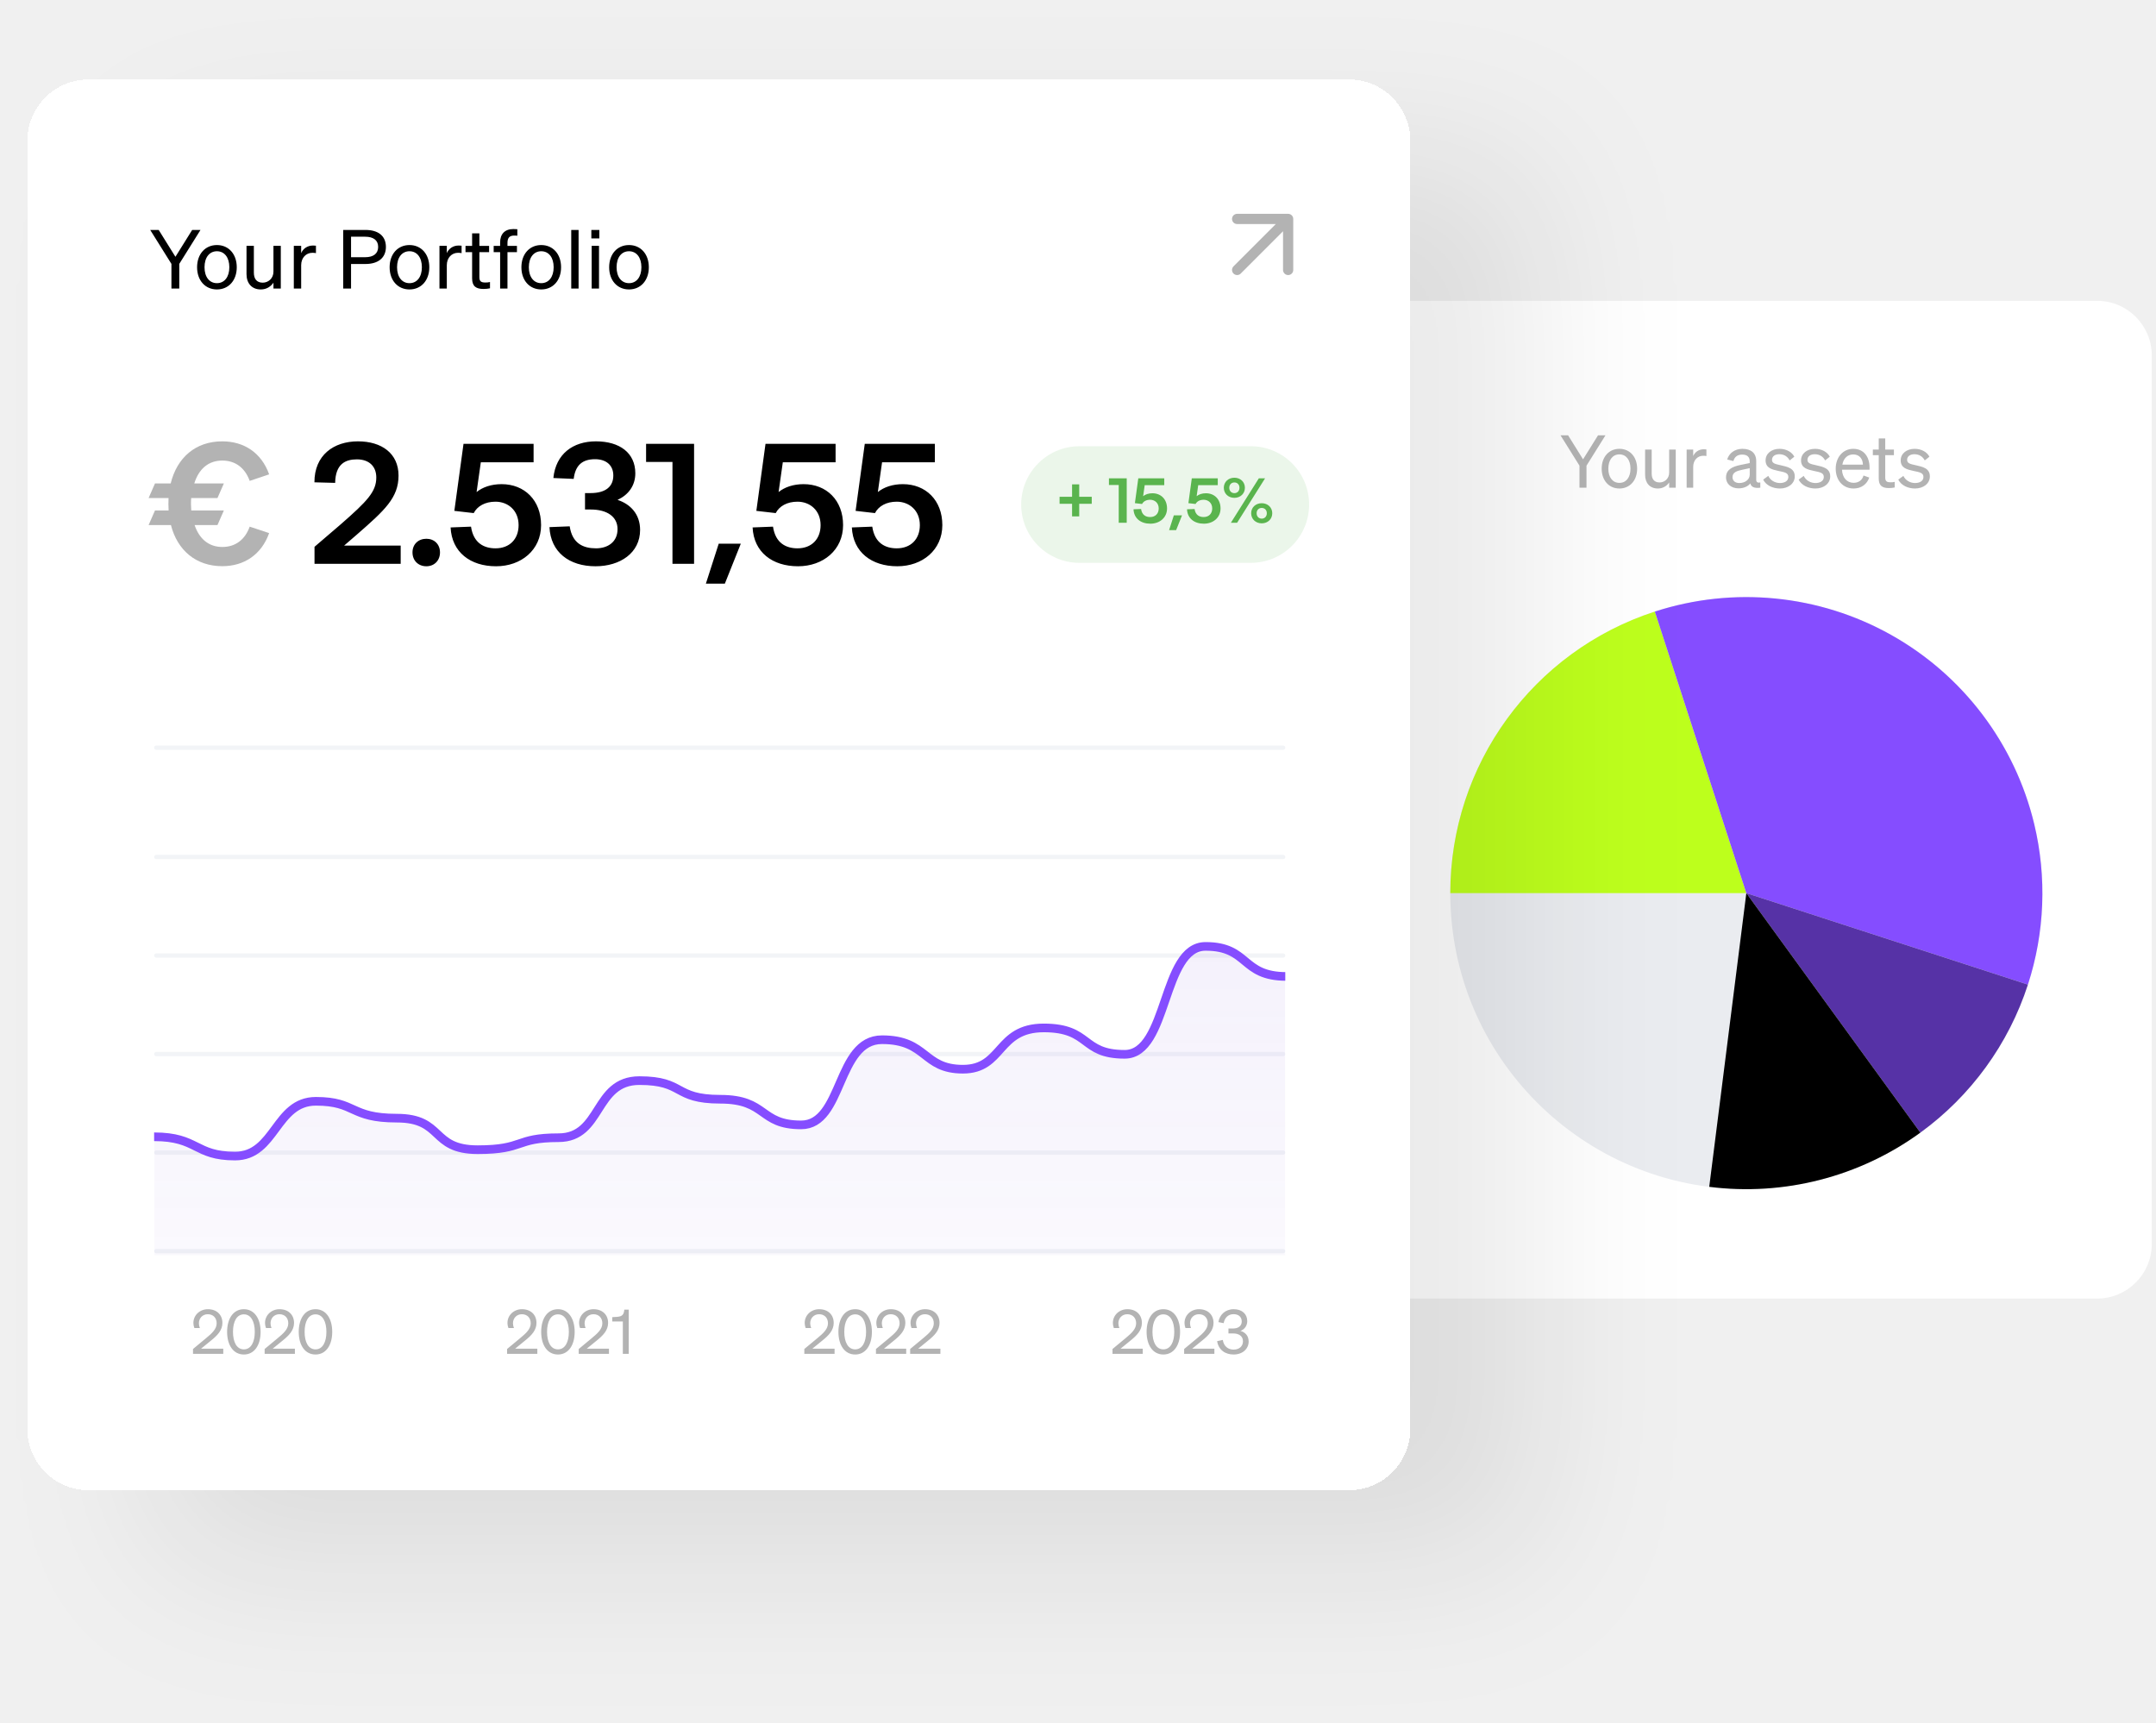
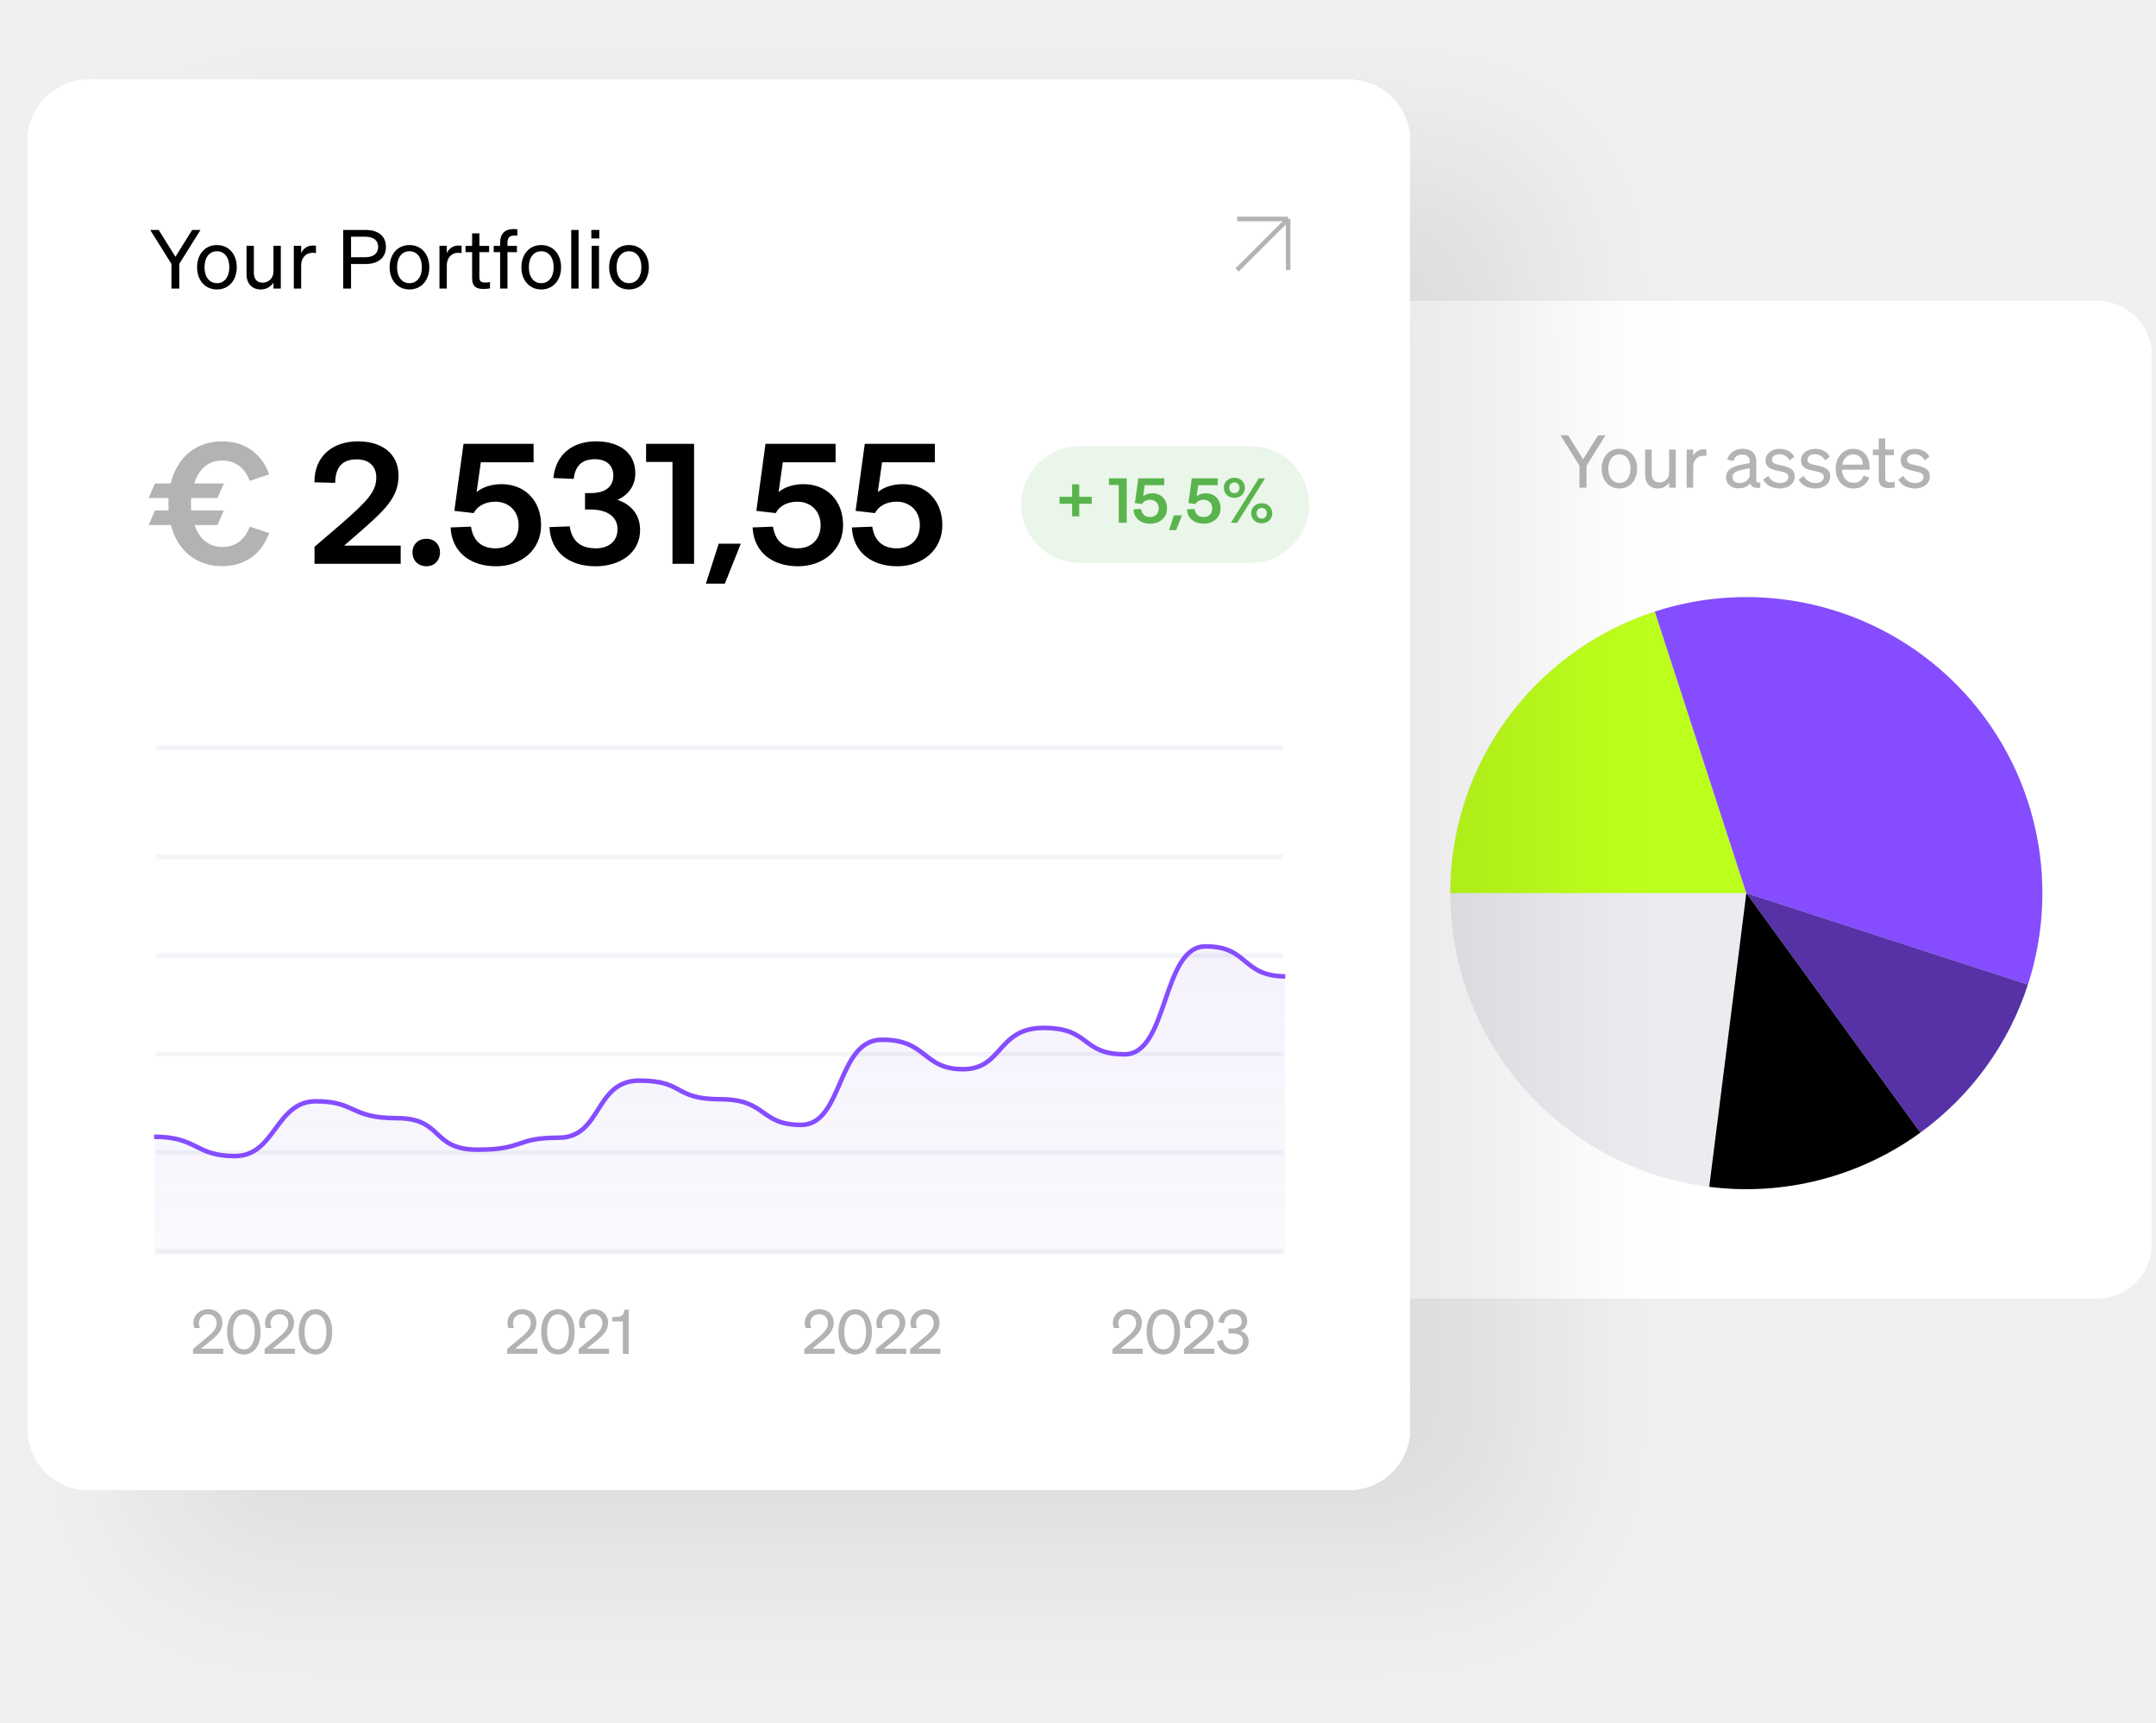
<svg xmlns="http://www.w3.org/2000/svg" width="473" height="378" fill="none">
  <rect x="294.175" y="66" width="177.901" height="218.901" rx="12" fill="#fff" />
  <path d="m347.305 100.776 3.28-5.264h1.632l-4.16 6.656V107h-1.536v-4.832l-4.16-6.656h1.664l3.28 5.264Zm11.861 2.048c0 2.592-1.6 4.352-3.888 4.352s-3.888-1.76-3.888-4.352c0-2.592 1.6-4.352 3.888-4.352s3.888 1.76 3.888 4.352Zm-6.32 0c0 1.904.96 3.12 2.432 3.12s2.432-1.216 2.432-3.12c0-1.92-.96-3.136-2.432-3.136s-2.432 1.216-2.432 3.136Zm14.791-4.192V107h-1.44v-1.152c-.48.704-1.296 1.328-2.48 1.328-1.792 0-2.8-1.232-2.8-3.008v-5.536h1.44v5.232c0 1.184.512 1.984 1.744 1.984 1.04 0 2.096-.784 2.096-2.176v-5.04h1.44Zm6.727-.032v1.456a3.292 3.292 0 0 0-.704-.064c-1.216 0-2.192.96-2.192 2.432V107h-1.44v-8.368h1.44v1.424c.368-.848 1.184-1.488 2.32-1.488.224 0 .432.016.576.032Zm7.057 8.544c-1.52 0-2.752-.896-2.752-2.4 0-1.664 1.296-2.352 3.168-2.736l2.032-.416v-.352c0-.96-.528-1.504-1.648-1.504-1.056 0-1.68.496-1.936 1.424l-1.36-.352c.4-1.36 1.632-2.336 3.344-2.336 1.872 0 3.024.912 3.024 2.704v4.08c0 .544.336.72.896.592V107c-1.28.16-2.016-.144-2.192-.944-.512.656-1.44 1.088-2.576 1.088Zm2.448-2.992v-1.44l-1.632.352c-1.28.256-2.144.608-2.144 1.616 0 .816.592 1.296 1.504 1.296 1.232 0 2.272-.752 2.272-1.824Zm2.95 1.072 1.12-.816c.448.976 1.472 1.568 2.56 1.568.976 0 1.84-.416 1.84-1.328 0-.912-.8-1.04-2.176-1.328-1.376-.304-2.816-.608-2.816-2.32 0-1.488 1.296-2.528 3.072-2.528 1.504 0 2.736.736 3.232 1.728l-1.024.816c-.432-.832-1.216-1.36-2.272-1.36-.96 0-1.6.48-1.6 1.232 0 .784.736.928 1.904 1.184 1.44.336 3.088.624 3.088 2.448 0 1.6-1.456 2.656-3.248 2.656-1.52 0-3.04-.656-3.68-1.952Zm7.781 0 1.12-.816c.448.976 1.472 1.568 2.56 1.568.976 0 1.84-.416 1.84-1.328 0-.912-.8-1.04-2.176-1.328-1.376-.304-2.816-.608-2.816-2.32 0-1.488 1.296-2.528 3.072-2.528 1.504 0 2.736.736 3.232 1.728l-1.024.816c-.432-.832-1.216-1.36-2.272-1.36-.96 0-1.6.48-1.6 1.232 0 .784.736.928 1.904 1.184 1.44.336 3.088.624 3.088 2.448 0 1.6-1.456 2.656-3.248 2.656-1.52 0-3.04-.656-3.68-1.952Zm12.054 1.952c-2.32 0-3.92-1.776-3.92-4.352 0-2.496 1.584-4.352 3.856-4.352 2.336 0 3.568 1.776 3.568 4.096v.48h-6.048c.08 1.76 1.088 2.88 2.544 2.88 1.12 0 1.92-.608 2.176-1.6l1.264.448c-.512 1.488-1.776 2.4-3.44 2.4Zm-.08-7.472c-1.216 0-2.128.816-2.384 2.24h4.512c-.032-1.184-.672-2.24-2.128-2.24Zm5.6 5.296v-5.136h-1.296v-1.232h1.296v-2.448h1.424v2.448h1.904v1.232h-1.904v4.912c0 .88.432 1.04 1.168 1.04.336 0 .576-.016.912-.096v1.232c-.368.08-.784.128-1.264.128-1.424 0-2.24-.48-2.24-2.08Zm4.286.224 1.12-.816c.448.976 1.472 1.568 2.56 1.568.976 0 1.84-.416 1.84-1.328 0-.912-.8-1.04-2.176-1.328-1.376-.304-2.816-.608-2.816-2.32 0-1.488 1.296-2.528 3.072-2.528 1.504 0 2.736.736 3.232 1.728l-1.024.816c-.432-.832-1.216-1.36-2.272-1.36-.96 0-1.6.48-1.6 1.232 0 .784.736.928 1.904 1.184 1.44.336 3.088.624 3.088 2.448 0 1.6-1.456 2.656-3.248 2.656-1.52 0-3.04-.656-3.68-1.952Z" fill="#000" fill-opacity=".3" />
  <circle cx="383.125" cy="195.95" r="64.95" transform="rotate(-90 383.125 195.95)" fill="#EAECF0" />
  <path d="M318.175 195.95a64.953 64.953 0 0 1 44.879-61.771l20.071 61.771h-64.95Z" fill="#BDFF1C" />
  <path d="M363.054 134.179a64.955 64.955 0 0 1 83.227 46.609 64.957 64.957 0 0 1-1.384 35.233l-61.772-20.071-20.071-61.771Z" fill="#854DFF" />
  <path d="M444.897 216.021a64.95 64.95 0 0 1-23.595 32.475l-38.177-52.546 61.772 20.071Z" fill="#5632A6" />
  <path d="M421.302 248.496a64.954 64.954 0 0 1-46.317 11.893l8.14-64.439 38.177 52.546Z" fill="#000" />
  <g filter="url(#a)">
    <rect x="6" y="17.443" width="303.402" height="309.515" rx="13.432" fill="#fff" shape-rendering="crispEdges" />
    <path d="m38.488 56.34 3.672-5.891h1.826l-4.656 7.45v5.409h-1.72v-5.409l-4.656-7.45h1.862l3.672 5.892Zm13.455 2.293c0 2.902-1.791 4.872-4.352 4.872-2.561 0-4.352-1.97-4.352-4.872 0-2.901 1.79-4.871 4.352-4.871 2.561 0 4.352 1.97 4.352 4.871Zm-7.074 0c0 2.132 1.074 3.493 2.722 3.493s2.722-1.361 2.722-3.493c0-2.149-1.074-3.51-2.722-3.51s-2.722 1.361-2.722 3.51Zm16.735-4.692v9.367h-1.611v-1.29c-.538.788-1.451 1.487-2.776 1.487-2.006 0-3.135-1.38-3.135-3.367V53.94h1.612v5.856c0 1.326.573 2.221 1.952 2.221 1.164 0 2.346-.877 2.346-2.435V53.94h1.612Zm7.71-.036v1.63a3.68 3.68 0 0 0-.788-.072c-1.361 0-2.454 1.075-2.454 2.723v5.122H64.46V53.94h1.612v1.594c.412-.95 1.325-1.666 2.597-1.666.25 0 .483.018.645.036Zm7.702 4.012v5.39h-1.72V50.45h4.908c2.722 0 4.46 1.271 4.46 3.725 0 2.418-1.738 3.743-4.46 3.743h-3.188Zm0-1.486h3.098c1.827 0 2.848-.806 2.848-2.257 0-1.45-1.021-2.239-2.848-2.239h-3.098v4.495Zm17.168 2.202c0 2.902-1.79 4.872-4.352 4.872-2.56 0-4.352-1.97-4.352-4.872 0-2.901 1.791-4.871 4.352-4.871 2.562 0 4.353 1.97 4.353 4.871Zm-7.074 0c0 2.132 1.075 3.493 2.722 3.493 1.648 0 2.723-1.361 2.723-3.493 0-2.149-1.075-3.51-2.723-3.51-1.647 0-2.722 1.361-2.722 3.51Zm14.157-4.728v1.63a3.685 3.685 0 0 0-.788-.072c-1.361 0-2.454 1.075-2.454 2.723v5.122h-1.612V53.94h1.612v1.594c.412-.95 1.325-1.666 2.597-1.666.251 0 .484.018.645.036Zm2.31 7.164V55.32h-1.451v-1.379h1.451v-2.74h1.594v2.74h2.131v1.38h-2.131v5.497c0 .985.483 1.164 1.307 1.164.376 0 .645-.017 1.021-.107v1.379c-.412.09-.878.143-1.415.143-1.594 0-2.507-.537-2.507-2.328Zm9.923-10.782v1.433c-.269-.036-.43-.036-.698-.036-.95 0-1.469.412-1.469 1.612v.645h2.078v1.38h-2.078v7.987h-1.612V55.32h-1.415v-1.379h1.415v-.752c0-1.827 1.003-2.937 2.919-2.937.323 0 .502.018.86.035Zm9.594 8.346c0 2.902-1.791 4.872-4.352 4.872-2.561 0-4.352-1.97-4.352-4.872 0-2.901 1.791-4.871 4.352-4.871 2.561 0 4.352 1.97 4.352 4.871Zm-7.074 0c0 2.132 1.075 3.493 2.722 3.493 1.648 0 2.723-1.361 2.723-3.493 0-2.149-1.075-3.51-2.723-3.51-1.647 0-2.722 1.361-2.722 3.51Zm10.915-8.184v12.859h-1.612v-12.86h1.612Zm2.798 1.862V50.45h1.755v1.862h-1.755Zm1.684 1.63v9.367h-1.612V53.94h1.612Zm10.929 4.692c0 2.902-1.791 4.872-4.352 4.872-2.561 0-4.352-1.97-4.352-4.872 0-2.901 1.791-4.871 4.352-4.871 2.561 0 4.352 1.97 4.352 4.871Zm-7.074 0c0 2.132 1.074 3.493 2.722 3.493s2.722-1.361 2.722-3.493c0-2.149-1.074-3.51-2.722-3.51s-2.722 1.361-2.722 3.51Z" fill="#000" />
    <path d="M48.763 124.219c-5.79 0-9.847-3.498-11.264-9.024h-4.897l1.4-3.201h2.99a28.369 28.369 0 0 1-.017-2.728h-4.373l1.4-3.201h3.445c1.381-5.649 5.44-9.235 11.316-9.235 4.757 0 8.587 2.484 10.284 7.241l-4.268 1.434c-1.014-2.816-3.096-4.46-6.016-4.46-3.044 0-5.16 1.854-6.14 5.02h6.49l-1.4 3.201h-5.771c-.07.909-.053 1.819.017 2.728h7.153l-1.399 3.201h-5.02c1.015 3.025 3.114 4.809 6.07 4.809 2.92 0 5.002-1.626 6.016-4.46l4.268 1.417c-1.697 4.757-5.527 7.258-10.284 7.258Z" fill="#000" fill-opacity=".3" />
    <path d="M69 123.695v-3.726l5.771-4.949c5.825-5.09 7.783-7.154 7.783-10.267 0-2.466-1.609-3.97-4.25-3.97-2.483 0-4.704.962-4.774 5.16l-4.548-.123c-.017-5.946 4.215-8.99 9.55-8.99 5.212 0 8.902 2.659 8.902 7.504 0 4.879-3.026 7.608-9.112 12.925l-2.834 2.448h12.418v3.988H69Zm24.539.542c-1.75 0-3.043-1.224-3.043-3.043 0-1.802 1.294-2.991 3.043-2.991 1.714 0 2.99 1.189 2.99 2.991 0 1.819-1.276 3.043-2.99 3.043Zm15.287 0c-5.632 0-9.707-3.078-9.97-8.518l4.478-.175c.542 3.673 2.921 4.758 5.387 4.758 3.025 0 5.054-1.977 5.054-5.09 0-3.253-2.343-5.142-5.072-5.142-2.291 0-3.988.98-4.775 2.501l-4.25-.489 2.012-14.71h15.373v4.058h-11.578l-.927 6.524c1.347-1.084 3.236-1.732 5.492-1.732 5.019 0 8.657 3.533 8.657 8.99 0 5.457-4.372 9.025-9.881 9.025Zm21.828 0c-5.79 0-9.847-3.096-10.11-8.588l4.443-.174c.56 3.777 2.973 4.827 5.771 4.827 2.572 0 4.723-1.382 4.723-4.215 0-2.676-2.221-4.303-5.894-4.303h-1.242v-3.603h1.207c3.375 0 5.002-1.469 5.002-3.865 0-2.256-1.574-3.568-4.005-3.568-2.729 0-4.32 1.259-4.688 4.32l-4.46-.192c.543-5.3 4.303-8.046 9.34-8.046 5.212 0 8.64 2.536 8.64 7.014 0 2.746-1.574 4.757-3.865 5.806v.035c2.763.91 4.914 3.096 4.914 6.577 0 5.054-4.39 7.975-9.776 7.975Zm16.878-.542v-22.352h-5.789v-3.97h10.529v26.322h-4.74Zm7.329 4.355 2.816-8.763h4.844l-3.498 8.763h-4.162Zm20.219-3.813c-5.632 0-9.707-3.078-9.969-8.518l4.477-.175c.542 3.673 2.921 4.758 5.387 4.758 3.026 0 5.054-1.977 5.054-5.09 0-3.253-2.343-5.142-5.072-5.142-2.291 0-3.987.98-4.774 2.501l-4.25-.489 2.011-14.71h15.374v4.058h-11.579l-.927 6.524c1.347-1.084 3.236-1.732 5.492-1.732 5.02 0 8.658 3.533 8.658 8.99 0 5.457-4.373 9.025-9.882 9.025Zm21.775 0c-5.631 0-9.706-3.078-9.969-8.518l4.478-.175c.542 3.673 2.92 4.758 5.386 4.758 3.026 0 5.055-1.977 5.055-5.09 0-3.253-2.344-5.142-5.072-5.142-2.291 0-3.988.98-4.775 2.501l-4.25-.489 2.012-14.71h15.373v4.058h-11.578l-.927 6.524c1.347-1.084 3.236-1.732 5.492-1.732 5.019 0 8.657 3.533 8.657 8.99 0 5.457-4.372 9.025-9.882 9.025Z" fill="#000" />
    <rect x="224.034" y="97.902" width="63.17" height="25.585" rx="12.793" fill="#5AB44E" fill-opacity=".12" />
    <path d="M235.2 113.288v-2.754h-2.742v-1.536h2.742v-2.736h1.568v2.736h2.748v1.536h-2.748v2.754H235.2Zm10.234 1.407v-8.283h-2.145v-1.472h3.901v9.755h-1.756Zm6.938.201c-2.087 0-3.597-1.141-3.694-3.157l1.659-.065c.201 1.361 1.083 1.763 1.996 1.763 1.122 0 1.874-.732 1.874-1.886 0-1.205-.869-1.905-1.88-1.905-.849 0-1.478.363-1.769.927l-1.575-.182.745-5.451h5.697v1.504h-4.291l-.343 2.417c.499-.401 1.199-.641 2.035-.641 1.86 0 3.208 1.309 3.208 3.331 0 2.022-1.62 3.345-3.662 3.345Zm4.113 1.413 1.043-3.248h1.796l-1.297 3.248h-1.542Zm7.625-1.413c-2.087 0-3.597-1.141-3.694-3.157l1.659-.065c.201 1.361 1.083 1.763 1.996 1.763 1.122 0 1.874-.732 1.874-1.886 0-1.205-.869-1.905-1.88-1.905-.849 0-1.478.363-1.769.927l-1.575-.182.745-5.451h5.697v1.504h-4.291l-.343 2.417c.499-.401 1.199-.641 2.035-.641 1.86 0 3.208 1.309 3.208 3.331 0 2.022-1.62 3.345-3.662 3.345Zm6.699-5.672c-1.335 0-2.32-.933-2.32-2.21 0-1.27.985-2.203 2.32-2.203 1.329 0 2.307.933 2.307 2.203 0 1.277-.978 2.21-2.307 2.21Zm0-1.03c.661 0 1.115-.493 1.115-1.18 0-.687-.454-1.166-1.115-1.166-.668 0-1.121.479-1.121 1.166 0 .687.453 1.18 1.121 1.18Zm-.771 6.501 6.138-9.755h1.367l-6.138 9.755h-1.367Zm6.773.123c-1.335 0-2.321-.933-2.321-2.217 0-1.264.986-2.197 2.321-2.197 1.328 0 2.307.933 2.307 2.197 0 1.284-.979 2.217-2.307 2.217Zm0-1.031c.661 0 1.114-.492 1.114-1.186 0-.68-.453-1.16-1.114-1.16-.668 0-1.122.48-1.122 1.16 0 .694.454 1.186 1.122 1.186Z" fill="#5AB44E" />
-     <path d="m271.41 59.228 11.193-11.194m0 0H271.41m11.193 0v11.194" stroke="#000" stroke-opacity=".3" stroke-width="2.239" stroke-linecap="round" stroke-linejoin="round" />
-     <g clip-path="url(#b)" stroke="#F2F4F7" stroke-width=".948" stroke-linecap="round">
+     <path d="m271.41 59.228 11.193-11.194m0 0H271.41m11.193 0v11.194" stroke="#000" stroke-opacity=".3" strokeWidth="2.239" strokeLinecap="round" strokeLinejoin="round" />
+     <g clip-path="url(#b)" stroke="#F2F4F7" strokeWidth=".948" strokeLinecap="round">
      <path d="M34.287 164.037h247.211M34.287 188.024h247.211M34.287 209.642h247.211M34.287 231.259h247.211M34.287 252.877h247.211M34.287 274.494h247.211" />
    </g>
    <path d="m42.346 295.966 2.848-2.364c1.316-1.088 2.337-2.014 2.337-3.277 0-1.182-.765-1.988-1.947-1.988-1.156 0-1.948.886-1.948 1.988 0 .349.08.712.215 1.048h-1.209c-.148-.417-.215-.739-.215-1.115 0-1.72 1.41-3.022 3.184-3.022 1.947 0 3.183 1.235 3.183 3.008 0 1.639-1.128 2.767-2.512 3.882l-2.176 1.773h4.876v1.129h-6.636v-1.062Zm7.479-3.761c0-2.941 1.383-4.969 3.68-4.969 2.284 0 3.667 2.028 3.667 4.969 0 2.942-1.383 4.97-3.667 4.97-2.297 0-3.68-2.028-3.68-4.97Zm1.29 0c0 2.257.819 3.842 2.39 3.842 1.558 0 2.391-1.585 2.391-3.842 0-2.256-.833-3.841-2.39-3.841-1.572 0-2.392 1.585-2.392 3.841Zm6.946 3.761 2.848-2.364c1.316-1.088 2.337-2.014 2.337-3.277 0-1.182-.766-1.988-1.948-1.988-1.155 0-1.947.886-1.947 1.988 0 .349.08.712.215 1.048h-1.21c-.147-.417-.214-.739-.214-1.115 0-1.72 1.41-3.022 3.183-3.022 1.948 0 3.184 1.235 3.184 3.008 0 1.639-1.129 2.767-2.512 3.882l-2.176 1.773h4.876v1.129H58.06v-1.062Zm7.478-3.761c0-2.941 1.384-4.969 3.68-4.969 2.284 0 3.668 2.028 3.668 4.969 0 2.942-1.384 4.97-3.667 4.97-2.297 0-3.68-2.028-3.68-4.97Zm1.29 0c0 2.257.82 3.842 2.39 3.842 1.559 0 2.392-1.585 2.392-3.842 0-2.256-.833-3.841-2.391-3.841-1.572 0-2.391 1.585-2.391 3.841Zm44.421 3.761 2.847-2.364c1.317-1.088 2.337-2.015 2.337-3.277 0-1.182-.765-1.988-1.947-1.988-1.155 0-1.948.886-1.948 1.988 0 .349.081.712.215 1.047h-1.209c-.148-.416-.215-.738-.215-1.114 0-1.72 1.411-3.023 3.184-3.023 1.947 0 3.183 1.236 3.183 3.009 0 1.639-1.128 2.767-2.512 3.882l-2.176 1.773h4.876v1.128h-6.635v-1.061Zm7.478-3.761c0-2.941 1.383-4.97 3.68-4.97 2.284 0 3.667 2.029 3.667 4.97 0 2.942-1.383 4.97-3.667 4.97-2.297 0-3.68-2.028-3.68-4.97Zm1.289 0c0 2.257.82 3.842 2.391 3.842 1.558 0 2.391-1.585 2.391-3.842 0-2.256-.833-3.841-2.391-3.841-1.571 0-2.391 1.585-2.391 3.841Zm6.947 3.761 2.848-2.364c1.316-1.088 2.337-2.015 2.337-3.277 0-1.182-.766-1.988-1.948-1.988-1.155 0-1.947.886-1.947 1.988 0 .349.08.712.215 1.047h-1.209c-.148-.416-.215-.738-.215-1.114 0-1.72 1.41-3.023 3.183-3.023 1.948 0 3.184 1.236 3.184 3.009 0 1.639-1.129 2.767-2.512 3.882l-2.176 1.773h4.876v1.128h-6.636v-1.061Zm10.002-8.637h.967v9.698h-1.29v-7.092h-2.323v-.954l1.034-.067c1.142-.08 1.518-.47 1.612-1.585Zm39.494 8.637 2.847-2.364c1.317-1.088 2.338-2.015 2.338-3.277 0-1.182-.766-1.988-1.948-1.988-1.155 0-1.948.886-1.948 1.988 0 .349.081.712.215 1.047h-1.209c-.147-.416-.215-.738-.215-1.114 0-1.72 1.411-3.023 3.184-3.023 1.947 0 3.183 1.236 3.183 3.009 0 1.639-1.128 2.767-2.512 3.882l-2.176 1.773h4.876v1.128h-6.635v-1.061Zm7.478-3.761c0-2.941 1.383-4.97 3.68-4.97 2.284 0 3.667 2.029 3.667 4.97 0 2.942-1.383 4.97-3.667 4.97-2.297 0-3.68-2.028-3.68-4.97Zm1.289 0c0 2.257.82 3.842 2.391 3.842 1.559 0 2.391-1.585 2.391-3.842 0-2.256-.832-3.841-2.391-3.841-1.571 0-2.391 1.585-2.391 3.841Zm6.947 3.761 2.848-2.364c1.316-1.088 2.337-2.015 2.337-3.277 0-1.182-.765-1.988-1.947-1.988-1.156 0-1.948.886-1.948 1.988 0 .349.08.712.215 1.047h-1.209c-.148-.416-.215-.738-.215-1.114 0-1.72 1.41-3.023 3.183-3.023 1.948 0 3.184 1.236 3.184 3.009 0 1.639-1.128 2.767-2.512 3.882l-2.176 1.773h4.876v1.128h-6.636v-1.061Zm7.504 0 2.847-2.364c1.317-1.088 2.337-2.015 2.337-3.277 0-1.182-.765-1.988-1.947-1.988-1.155 0-1.948.886-1.948 1.988 0 .349.081.712.215 1.047h-1.209c-.148-.416-.215-.738-.215-1.114 0-1.72 1.411-3.023 3.184-3.023 1.947 0 3.183 1.236 3.183 3.009 0 1.639-1.128 2.767-2.512 3.882l-2.176 1.773h4.876v1.128h-6.635v-1.061Zm44.393 0 2.847-2.364c1.317-1.088 2.337-2.015 2.337-3.277 0-1.182-.765-1.988-1.947-1.988-1.155 0-1.948.886-1.948 1.988 0 .349.081.712.215 1.047h-1.209c-.148-.416-.215-.738-.215-1.114 0-1.72 1.411-3.023 3.184-3.023 1.947 0 3.183 1.236 3.183 3.009 0 1.639-1.128 2.767-2.512 3.882l-2.176 1.773h4.876v1.128h-6.635v-1.061Zm7.478-3.761c0-2.941 1.383-4.97 3.68-4.97 2.284 0 3.667 2.029 3.667 4.97 0 2.942-1.383 4.97-3.667 4.97-2.297 0-3.68-2.028-3.68-4.97Zm1.289 0c0 2.257.82 3.842 2.391 3.842 1.558 0 2.391-1.585 2.391-3.842 0-2.256-.833-3.841-2.391-3.841-1.571 0-2.391 1.585-2.391 3.841Zm6.947 3.761 2.848-2.364c1.316-1.088 2.337-2.015 2.337-3.277 0-1.182-.766-1.988-1.948-1.988-1.155 0-1.947.886-1.947 1.988 0 .349.08.712.215 1.047h-1.209c-.148-.416-.215-.738-.215-1.114 0-1.72 1.41-3.023 3.183-3.023 1.948 0 3.184 1.236 3.184 3.009 0 1.639-1.129 2.767-2.512 3.882l-2.176 1.773h4.876v1.128h-6.636v-1.061Zm10.85 1.209c-1.84 0-3.304-1.007-3.613-2.928l1.249-.269c.188 1.343 1.142 2.123 2.351 2.123 1.222 0 2.069-.699 2.069-1.841 0-1.141-.927-1.706-2.15-1.706h-1.034v-1.088h1.048c1.115 0 1.867-.564 1.867-1.531 0-.994-.685-1.612-1.787-1.612-1.155 0-1.961.766-2.176 1.975l-1.155-.229c.255-1.611 1.505-2.834 3.358-2.834 1.881 0 2.969 1.102 2.969 2.633 0 1.048-.672 1.854-1.491 2.122.967.269 1.8 1.008 1.8 2.337 0 1.585-1.303 2.848-3.305 2.848Z" fill="#000" fill-opacity=".3" />
    <g clip-path="url(#c)">
      <g clip-path="url(#d)">
        <mask id="f" style="mask-type:alpha" maskUnits="userSpaceOnUse" x="33" y="177" width="271" height="152">
          <path transform="translate(33.813 177.785)" fill="url(#e)" d="M0 0h269.269v150.753H0z" />
        </mask>
        <g mask="url(#f)">
          <path opacity=".1" d="M637.094 186.938c8.872 0 8.872-11.499 17.743-11.499v142.669H33.812v-69.157c9.611 0 8.872 4.23 17.744 4.23s8.872-12.012 17.744-12.012c8.871 0 7.393 3.696 17.743 3.696 10.35 0 7.393 6.92 17.744 6.92 10.35 0 8.132-2.629 17.743-2.629 9.611 0 7.763-12.525 17.744-12.525s7.393 4.086 17.743 4.086c10.351 0 8.503 5.626 17.744 5.626s7.763-18.686 17.744-18.686c9.98 0 8.871 6.468 17.743 6.468 8.872 0 7.393-9.055 17.744-9.055 10.35 0 8.132 5.791 17.743 5.791 9.611 0 8.133-23.676 17.744-23.676s7.763 6.591 17.743 6.591c9.981 0 7.394 4.353 17.744 4.353s7.763-11.293 17.744-11.293c9.98 0 7.393 5.544 17.743 5.544 10.351 0 8.502-9.138 17.744-9.138 9.241 0 8.132-15.277 17.743-15.277 9.611 0 8.133 25.565 17.744 25.565s8.502-17.906 17.743-17.906c9.242 0 7.394 7.844 17.744 7.844s8.132 7.043 17.744 7.043c9.611 0 8.502-11.663 17.743-11.663 9.242 0 8.502 11.088 17.744 11.088 9.241 0 8.132-4.928 17.743-4.928 9.611 0 8.133-10.164 17.744-10.164s8.132 4.066 17.743 4.066c9.612 0 8.872-14.846 17.744-14.846s7.393 20.349 17.744 20.349c10.35 0 7.762-13.82 17.743-13.82 9.981 0 8.502 5.688 17.744 5.688 9.241 0 8.502-14.168 17.743-14.168 9.242 0 8.872 4.825 17.744 4.825Z" fill="#7F56D9" />
        </g>
-         <path d="M654.837 175.889c-8.871 0-8.871 11.5-17.743 11.5-8.872 0-8.502-4.826-17.744-4.826-9.241 0-8.502 14.169-17.743 14.169-9.242 0-7.763-5.688-17.744-5.688s-7.393 13.82-17.743 13.82c-10.351 0-8.872-20.35-17.744-20.35s-8.132 14.847-17.744 14.847c-9.611 0-8.132-4.066-17.743-4.066-9.611 0-8.133 10.165-17.744 10.165s-8.502 4.928-17.743 4.928c-9.242 0-8.502-11.089-17.744-11.089-9.241 0-8.132 11.664-17.743 11.664-9.612 0-7.394-7.043-17.744-7.043s-8.502-7.845-17.744-7.845c-9.241 0-8.132 17.907-17.743 17.907-9.611 0-8.133-25.566-17.744-25.566s-8.502 15.278-17.743 15.278c-9.242 0-7.393 9.138-17.744 9.138-10.35 0-7.763-5.544-17.743-5.544-9.981 0-7.394 11.294-17.744 11.294s-7.763-4.354-17.744-4.354c-9.98 0-8.132-6.591-17.743-6.591-9.611 0-8.133 23.677-17.744 23.677s-7.393-5.791-17.743-5.791c-10.351 0-8.872 9.056-17.744 9.056s-7.763-6.469-17.743-6.469c-9.981 0-8.503 18.687-17.744 18.687s-7.393-5.626-17.744-5.626c-10.35 0-7.762-4.087-17.743-4.087-9.981 0-8.133 12.527-17.744 12.527s-7.393 2.628-17.743 2.628c-10.35 0-7.393-6.92-17.744-6.92-10.35 0-8.872-3.696-17.743-3.696-8.872 0-8.872 12.013-17.744 12.013s-8.133-4.231-17.744-4.231" stroke="#854DFF" stroke-width="1.896" stroke-linecap="round" stroke-linejoin="round" />
+         <path d="M654.837 175.889c-8.871 0-8.871 11.5-17.743 11.5-8.872 0-8.502-4.826-17.744-4.826-9.241 0-8.502 14.169-17.743 14.169-9.242 0-7.763-5.688-17.744-5.688s-7.393 13.82-17.743 13.82c-10.351 0-8.872-20.35-17.744-20.35s-8.132 14.847-17.744 14.847c-9.611 0-8.132-4.066-17.743-4.066-9.611 0-8.133 10.165-17.744 10.165s-8.502 4.928-17.743 4.928c-9.242 0-8.502-11.089-17.744-11.089-9.241 0-8.132 11.664-17.743 11.664-9.612 0-7.394-7.043-17.744-7.043s-8.502-7.845-17.744-7.845c-9.241 0-8.132 17.907-17.743 17.907-9.611 0-8.133-25.566-17.744-25.566s-8.502 15.278-17.743 15.278c-9.242 0-7.393 9.138-17.744 9.138-10.35 0-7.763-5.544-17.743-5.544-9.981 0-7.394 11.294-17.744 11.294s-7.763-4.354-17.744-4.354c-9.98 0-8.132-6.591-17.743-6.591-9.611 0-8.133 23.677-17.744 23.677s-7.393-5.791-17.743-5.791c-10.351 0-8.872 9.056-17.744 9.056s-7.763-6.469-17.743-6.469c-9.981 0-8.503 18.687-17.744 18.687s-7.393-5.626-17.744-5.626c-10.35 0-7.762-4.087-17.743-4.087-9.981 0-8.133 12.527-17.744 12.527s-7.393 2.628-17.743 2.628c-10.35 0-7.393-6.92-17.744-6.92-10.35 0-8.872-3.696-17.743-3.696-8.872 0-8.872 12.013-17.744 12.013s-8.133-4.231-17.744-4.231" stroke="#854DFF" strokeWidth="1.896" strokeLinecap="round" strokeLinejoin="round" />
      </g>
    </g>
  </g>
  <defs>
    <clipPath id="b">
      <path fill="#fff" transform="translate(33.813 154.082)" d="M0 0h248.16v128.946H0z" />
    </clipPath>
    <clipPath id="c">
      <path fill="#fff" transform="translate(32.864 173.992)" d="M0 0h249.108v101.45H0z" />
    </clipPath>
    <clipPath id="d">
      <path fill="#fff" transform="translate(33.813 175.889)" d="M0 0h621.025v99.554H0z" />
    </clipPath>
    <linearGradient id="e" x1="134.634" y1="0" x2="134.634" y2="150.753" gradientUnits="userSpaceOnUse">
      <stop />
      <stop offset="1" stop-opacity="0" />
    </linearGradient>
    <filter id="a" x=".403" y=".653" width="370.563" height="376.676" filterUnits="userSpaceOnUse" color-interpolation-filters="sRGB">
      <feFlood flood-opacity="0" result="BackgroundImageFix" />
      <feColorMatrix in="SourceAlpha" values="0 0 0 0 0 0 0 0 0 0 0 0 0 0 0 0 0 0 127 0" result="hardAlpha" />
      <feOffset dx="27.984" dy="16.79" />
      <feGaussianBlur stdDeviation="16.79" />
      <feComposite in2="hardAlpha" operator="out" />
      <feColorMatrix values="0 0 0 0 0 0 0 0 0 0 0 0 0 0 0 0 0 0 0.08 0" />
      <feBlend in2="BackgroundImageFix" result="effect1_dropShadow_4_922" />
      <feBlend in="SourceGraphic" in2="effect1_dropShadow_4_922" result="shape" />
    </filter>
  </defs>
</svg>
